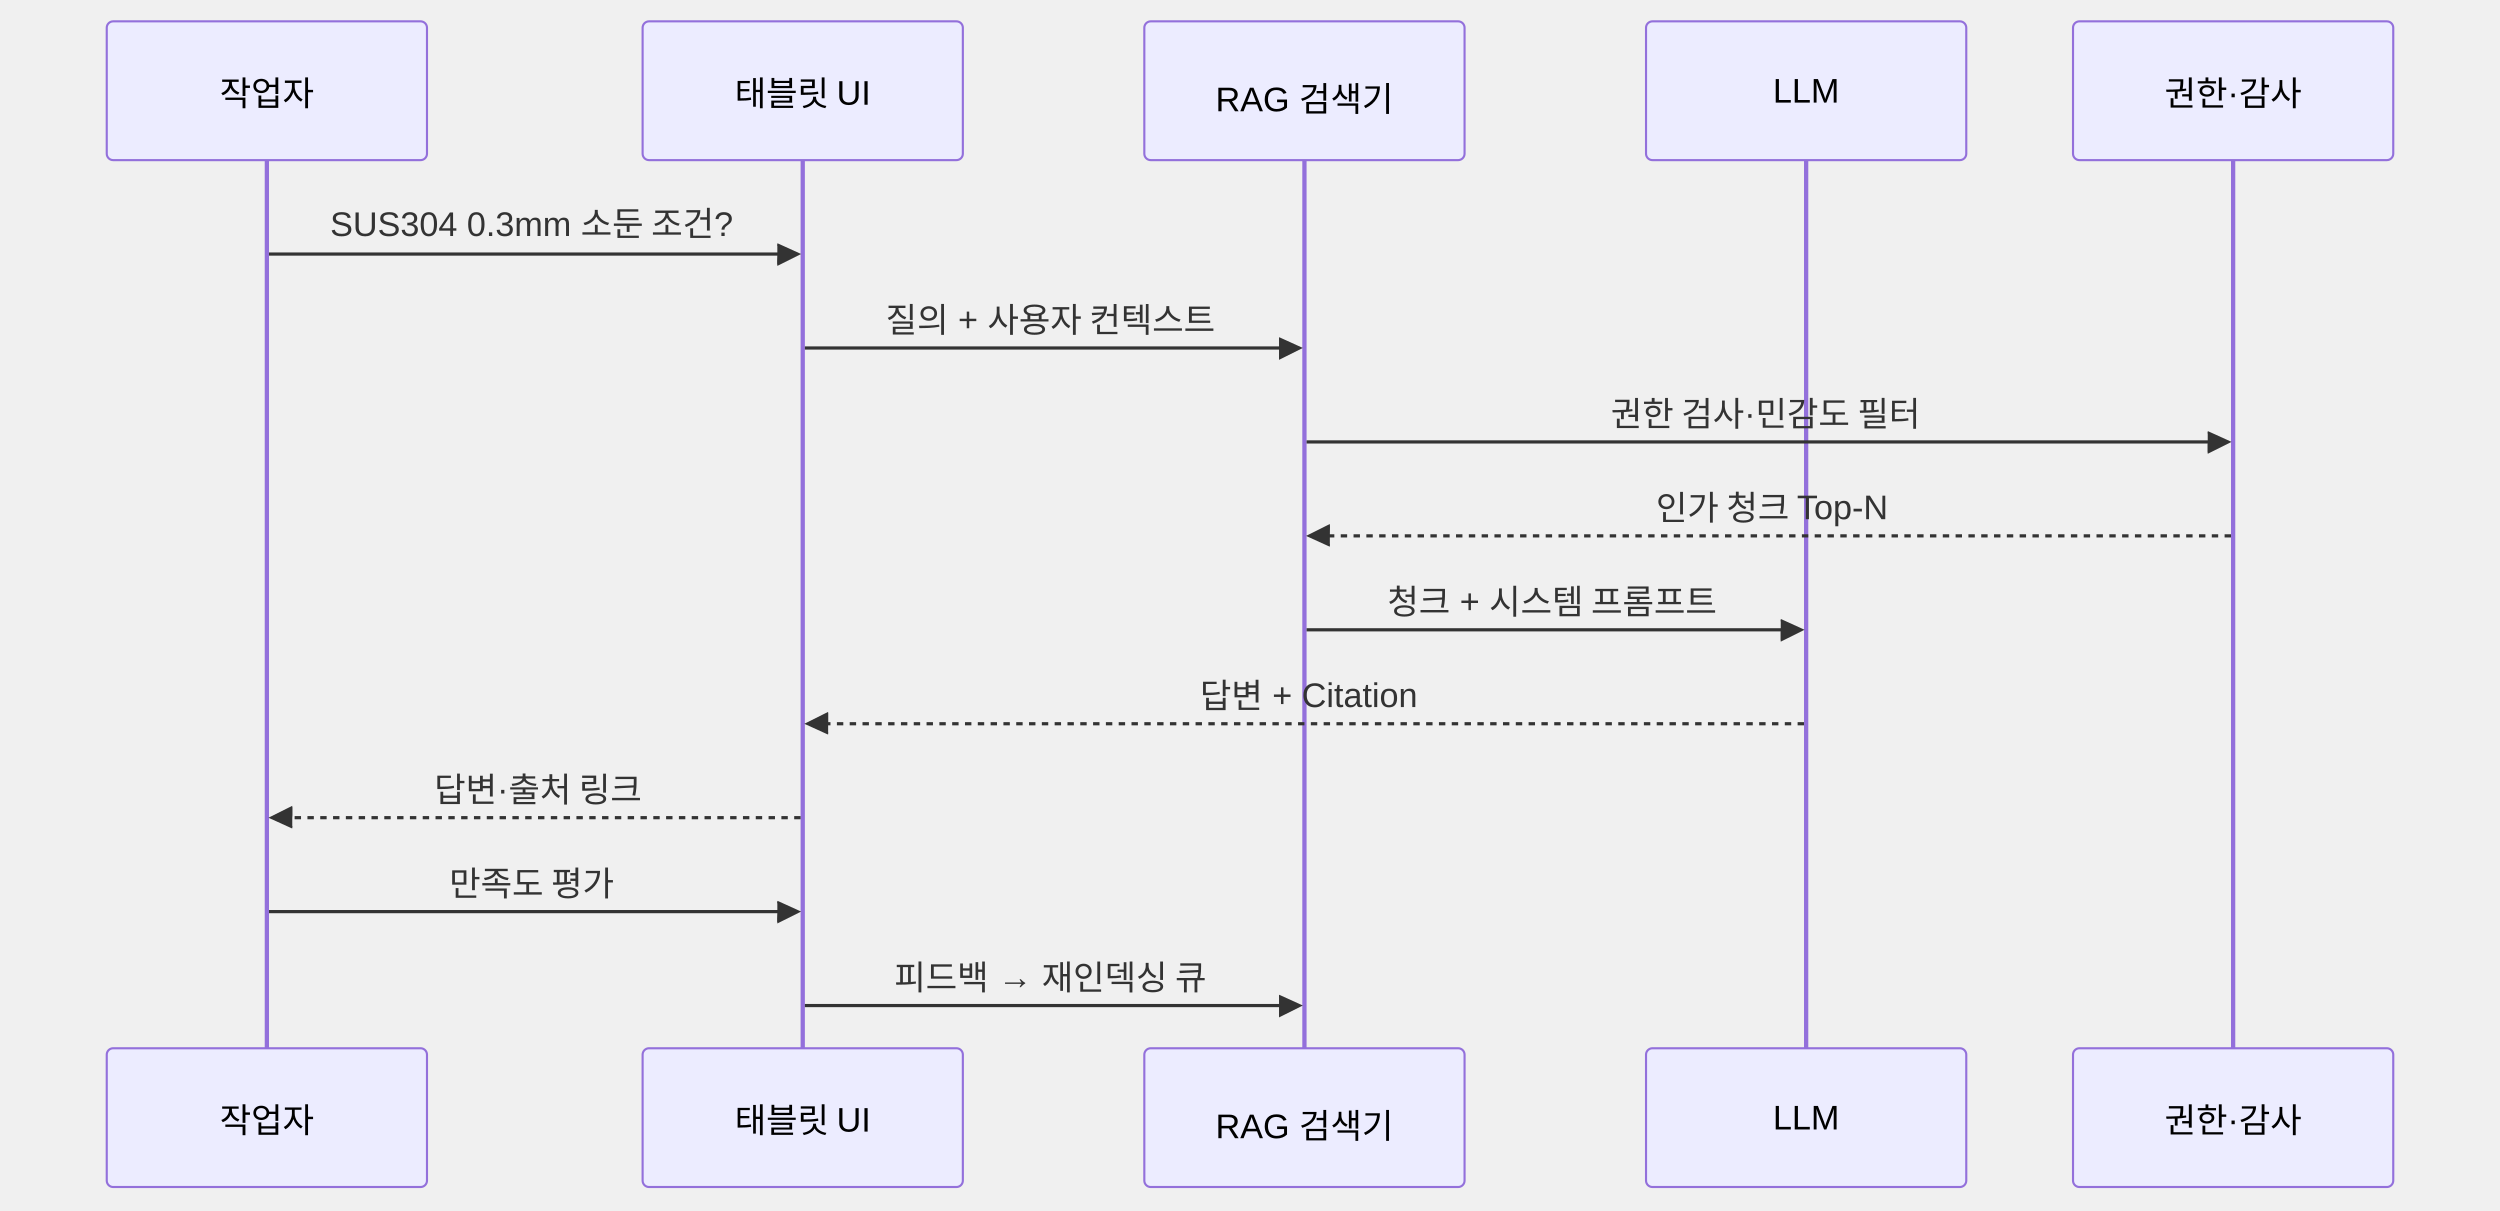
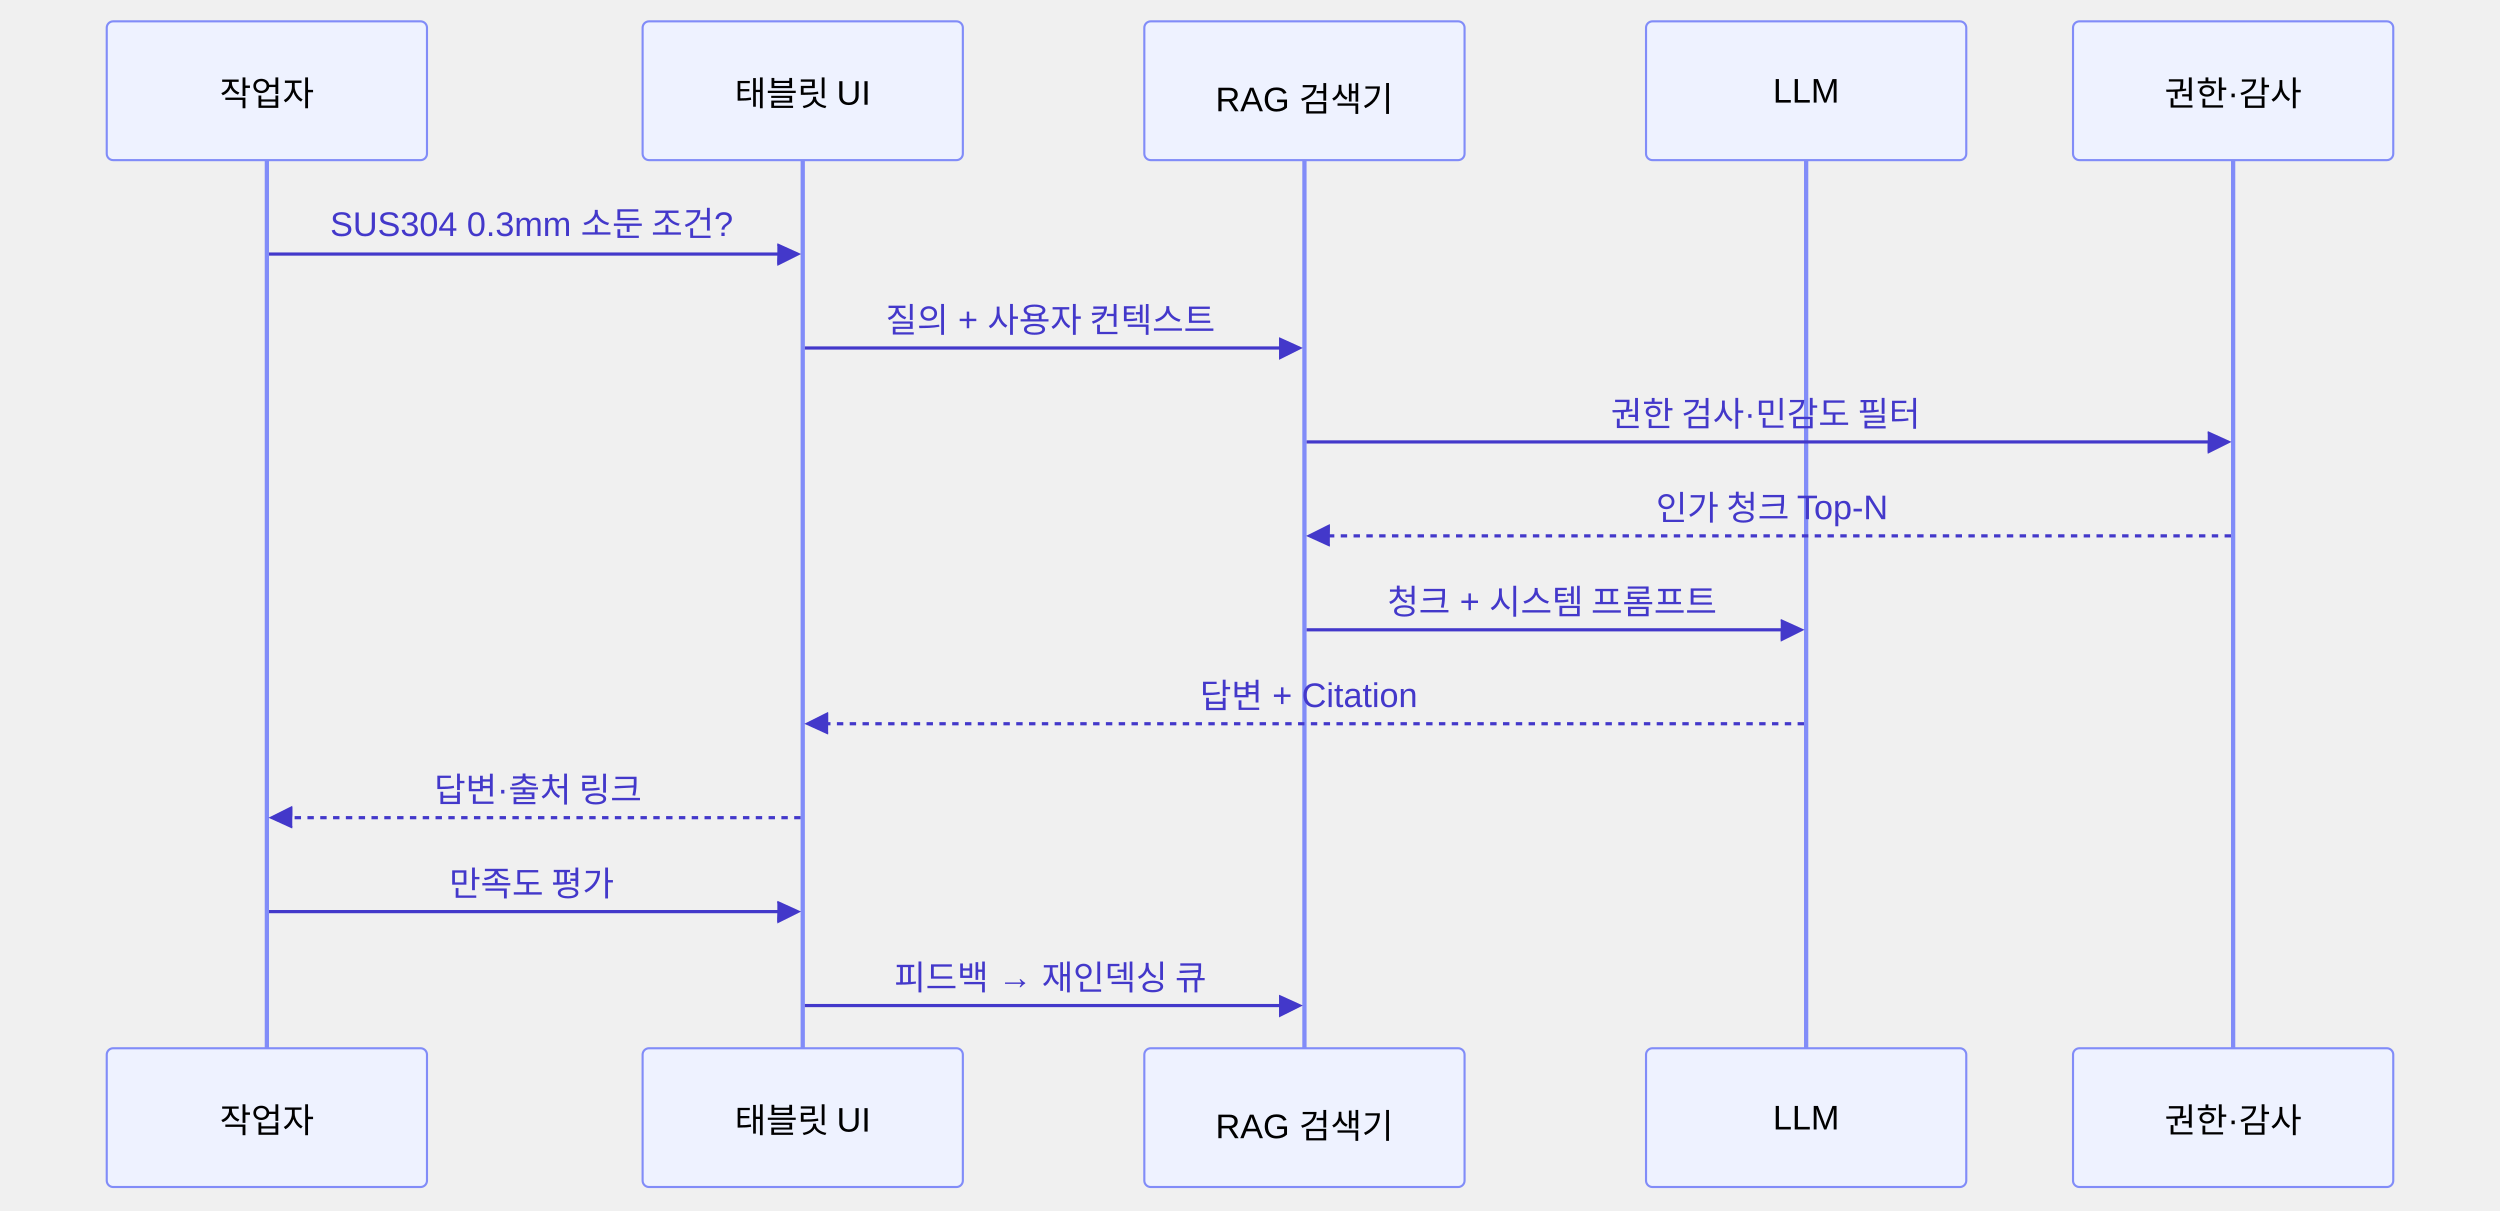
<svg xmlns="http://www.w3.org/2000/svg" id="my-svg" width="100%" style="max-width: 1171px; background-color: white;" viewBox="-50 -10 1171 567" role="graphics-document document" aria-roledescription="sequence">
  <g>
    <rect x="921" y="481" fill="#eaeaea" stroke="#666" width="150" height="65" name="K" rx="3" ry="3" class="actor actor-bottom" />
    <text x="996" y="513.5" dominant-baseline="central" alignment-baseline="central" class="actor actor-box" style="text-anchor: middle; font-size: 16px; font-weight: 400;">
      <tspan x="996" dy="0">권한·감사</tspan>
    </text>
  </g>
  <g>
    <rect x="721" y="481" fill="#eaeaea" stroke="#666" width="150" height="65" name="L" rx="3" ry="3" class="actor actor-bottom" />
    <text x="796" y="513.5" dominant-baseline="central" alignment-baseline="central" class="actor actor-box" style="text-anchor: middle; font-size: 16px; font-weight: 400;">
      <tspan x="796" dy="0">LLM</tspan>
    </text>
  </g>
  <g>
    <rect x="486" y="481" fill="#eaeaea" stroke="#666" width="150" height="65" name="R" rx="3" ry="3" class="actor actor-bottom" />
    <text x="561" y="513.5" dominant-baseline="central" alignment-baseline="central" class="actor actor-box" style="text-anchor: middle; font-size: 16px; font-weight: 400;">
      <tspan x="561" dy="0">RAG 검색기</tspan>
    </text>
  </g>
  <g>
    <rect x="251" y="481" fill="#eaeaea" stroke="#666" width="150" height="65" name="T" rx="3" ry="3" class="actor actor-bottom" />
    <text x="326" y="513.5" dominant-baseline="central" alignment-baseline="central" class="actor actor-box" style="text-anchor: middle; font-size: 16px; font-weight: 400;">
      <tspan x="326" dy="0">태블릿 UI</tspan>
    </text>
  </g>
  <g>
    <rect x="0" y="481" fill="#eaeaea" stroke="#666" width="150" height="65" name="W" rx="3" ry="3" class="actor actor-bottom" />
    <text x="75" y="513.5" dominant-baseline="central" alignment-baseline="central" class="actor actor-box" style="text-anchor: middle; font-size: 16px; font-weight: 400;">
      <tspan x="75" dy="0">작업자</tspan>
    </text>
  </g>
  <g>
    <line id="actor4" x1="996" y1="65" x2="996" y2="481" class="actor-line 200" stroke-width="0.5px" stroke="#999" name="K" data-et="life-line" data-id="K" />
    <g id="root-4" data-et="participant" data-type="participant" data-id="K">
      <rect x="921" y="0" fill="#eaeaea" stroke="#666" width="150" height="65" name="K" rx="3" ry="3" class="actor actor-top" />
      <text x="996" y="32.5" dominant-baseline="central" alignment-baseline="central" class="actor actor-box" style="text-anchor: middle; font-size: 16px; font-weight: 400;">
        <tspan x="996" dy="0">권한·감사</tspan>
      </text>
    </g>
  </g>
  <g>
    <line id="actor3" x1="796" y1="65" x2="796" y2="481" class="actor-line 200" stroke-width="0.5px" stroke="#999" name="L" data-et="life-line" data-id="L" />
    <g id="root-3" data-et="participant" data-type="participant" data-id="L">
      <rect x="721" y="0" fill="#eaeaea" stroke="#666" width="150" height="65" name="L" rx="3" ry="3" class="actor actor-top" />
      <text x="796" y="32.5" dominant-baseline="central" alignment-baseline="central" class="actor actor-box" style="text-anchor: middle; font-size: 16px; font-weight: 400;">
        <tspan x="796" dy="0">LLM</tspan>
      </text>
    </g>
  </g>
  <g>
    <line id="actor2" x1="561" y1="65" x2="561" y2="481" class="actor-line 200" stroke-width="0.5px" stroke="#999" name="R" data-et="life-line" data-id="R" />
    <g id="root-2" data-et="participant" data-type="participant" data-id="R">
      <rect x="486" y="0" fill="#eaeaea" stroke="#666" width="150" height="65" name="R" rx="3" ry="3" class="actor actor-top" />
      <text x="561" y="32.5" dominant-baseline="central" alignment-baseline="central" class="actor actor-box" style="text-anchor: middle; font-size: 16px; font-weight: 400;">
        <tspan x="561" dy="0">RAG 검색기</tspan>
      </text>
    </g>
  </g>
  <g>
    <line id="actor1" x1="326" y1="65" x2="326" y2="481" class="actor-line 200" stroke-width="0.5px" stroke="#999" name="T" data-et="life-line" data-id="T" />
    <g id="root-1" data-et="participant" data-type="participant" data-id="T">
      <rect x="251" y="0" fill="#eaeaea" stroke="#666" width="150" height="65" name="T" rx="3" ry="3" class="actor actor-top" />
      <text x="326" y="32.5" dominant-baseline="central" alignment-baseline="central" class="actor actor-box" style="text-anchor: middle; font-size: 16px; font-weight: 400;">
        <tspan x="326" dy="0">태블릿 UI</tspan>
      </text>
    </g>
  </g>
  <g>
    <line id="actor0" x1="75" y1="65" x2="75" y2="481" class="actor-line 200" stroke-width="0.5px" stroke="#999" name="W" data-et="life-line" data-id="W" />
    <g id="root-0" data-et="participant" data-type="participant" data-id="W">
      <rect x="0" y="0" fill="#eaeaea" stroke="#666" width="150" height="65" name="W" rx="3" ry="3" class="actor actor-top" />
      <text x="75" y="32.5" dominant-baseline="central" alignment-baseline="central" class="actor actor-box" style="text-anchor: middle; font-size: 16px; font-weight: 400;">
        <tspan x="75" dy="0">작업자</tspan>
      </text>
    </g>
  </g>
-   <style>#my-svg{font-family:"trebuchet ms",verdana,arial,sans-serif;font-size:16px;fill:#333;}@keyframes edge-animation-frame{from{stroke-dashoffset:0;}}@keyframes dash{to{stroke-dashoffset:0;}}#my-svg .edge-animation-slow{stroke-dasharray:9,5!important;stroke-dashoffset:900;animation:dash 50s linear infinite;stroke-linecap:round;}#my-svg .edge-animation-fast{stroke-dasharray:9,5!important;stroke-dashoffset:900;animation:dash 20s linear infinite;stroke-linecap:round;}#my-svg .error-icon{fill:#552222;}#my-svg .error-text{fill:#552222;stroke:#552222;}#my-svg .edge-thickness-normal{stroke-width:1px;}#my-svg .edge-thickness-thick{stroke-width:3.5px;}#my-svg .edge-pattern-solid{stroke-dasharray:0;}#my-svg .edge-thickness-invisible{stroke-width:0;fill:none;}#my-svg .edge-pattern-dashed{stroke-dasharray:3;}#my-svg .edge-pattern-dotted{stroke-dasharray:2;}#my-svg .marker{fill:#333333;stroke:#333333;}#my-svg .marker.cross{stroke:#333333;}#my-svg svg{font-family:"trebuchet ms",verdana,arial,sans-serif;font-size:16px;}#my-svg p{margin:0;}#my-svg .actor{stroke:#9370DB;fill:#ECECFF;stroke-width:1;}#my-svg rect.actor.outer-path[data-look="neo"]{filter:drop-shadow(1px 2px 2px rgba(185, 185, 185, 1));}#my-svg rect.note[data-look="neo"]{stroke:#aaaa33;fill:#fff5ad;filter:drop-shadow(1px 2px 2px rgba(185, 185, 185, 1));}#my-svg text.actor&gt;tspan{fill:black;stroke:none;}#my-svg .actor-line{stroke:#9370DB;}#my-svg .innerArc{stroke-width:1.5;stroke-dasharray:none;}#my-svg .messageLine0{stroke-width:1.5;stroke-dasharray:none;stroke:#333;}#my-svg .messageLine1{stroke-width:1.5;stroke-dasharray:2,2;stroke:#333;}#my-svg [id$="-arrowhead"] path{fill:#333;stroke:#333;}#my-svg .sequenceNumber{fill:white;}#my-svg [id$="-sequencenumber"]{fill:#333;}#my-svg [id$="-crosshead"] path{fill:#333;stroke:#333;}#my-svg .messageText{fill:#333;stroke:none;}#my-svg .labelBox{stroke:#9370DB;fill:#ECECFF;filter:none;}#my-svg .labelText,#my-svg .labelText&gt;tspan{fill:black;stroke:none;}#my-svg .loopText,#my-svg .loopText&gt;tspan{fill:black;stroke:none;}#my-svg .loopLine{stroke-width:2px;stroke-dasharray:2,2;stroke:#9370DB;fill:#9370DB;}#my-svg .note{stroke:#aaaa33;fill:#fff5ad;}#my-svg .noteText,#my-svg .noteText&gt;tspan{fill:black;stroke:none;font-weight:normal;}#my-svg .activation0{fill:#f4f4f4;stroke:#666;}#my-svg .activation1{fill:#f4f4f4;stroke:#666;}#my-svg .activation2{fill:#f4f4f4;stroke:#666;}#my-svg .actorPopupMenu{position:absolute;}#my-svg .actorPopupMenuPanel{position:absolute;fill:#ECECFF;box-shadow:0px 8px 16px 0px rgba(0,0,0,0.2);filter:drop-shadow(3px 5px 2px rgb(0 0 0 / 0.4));}#my-svg .actor-man circle,#my-svg line{fill:#ECECFF;stroke-width:2px;}#my-svg g rect.rect{filter:drop-shadow(1px 2px 2px rgba(185, 185, 185, 1));stroke:#9370DB;}#my-svg .node .neo-node{stroke:#9370DB;}#my-svg [data-look="neo"].node rect,#my-svg [data-look="neo"].cluster rect,#my-svg [data-look="neo"].node polygon{stroke:#9370DB;filter:drop-shadow(1px 2px 2px rgba(185, 185, 185, 1));}#my-svg [data-look="neo"].node path{stroke:#9370DB;stroke-width:1px;}#my-svg [data-look="neo"].node .outer-path{filter:drop-shadow(1px 2px 2px rgba(185, 185, 185, 1));}#my-svg [data-look="neo"].node .neo-line path{stroke:#9370DB;filter:none;}#my-svg [data-look="neo"].node circle{stroke:#9370DB;filter:drop-shadow(1px 2px 2px rgba(185, 185, 185, 1));}#my-svg [data-look="neo"].node circle .state-start{fill:#000000;}#my-svg [data-look="neo"].icon-shape .icon{fill:#9370DB;filter:drop-shadow(1px 2px 2px rgba(185, 185, 185, 1));}#my-svg [data-look="neo"].icon-shape .icon-neo path{stroke:#9370DB;filter:drop-shadow(1px 2px 2px rgba(185, 185, 185, 1));}#my-svg :root{--mermaid-font-family:"trebuchet ms",verdana,arial,sans-serif;}</style>
+   <style>#my-svg{font-family:"Pretendard",verdana,arial,sans-serif;font-size:16px;fill:#4338CA;}@keyframes edge-animation-frame{from{stroke-dashoffset:0;}}@keyframes dash{to{stroke-dashoffset:0;}}#my-svg .edge-animation-slow{stroke-dasharray:9,5!important;stroke-dashoffset:900;animation:dash 50s linear infinite;stroke-linecap:round;}#my-svg .edge-animation-fast{stroke-dasharray:9,5!important;stroke-dashoffset:900;animation:dash 20s linear infinite;stroke-linecap:round;}#my-svg .error-icon{fill:#552222;}#my-svg .error-text{fill:#552222;stroke:#552222;}#my-svg .edge-thickness-normal{stroke-width:1px;}#my-svg .edge-thickness-thick{stroke-width:3.5px;}#my-svg .edge-pattern-solid{stroke-dasharray:0;}#my-svg .edge-thickness-invisible{stroke-width:0;fill:none;}#my-svg .edge-pattern-dashed{stroke-dasharray:3;}#my-svg .edge-pattern-dotted{stroke-dasharray:2;}#my-svg .marker{fill:#333333;stroke:#333333;}#my-svg .marker.cross{stroke:#333333;}#my-svg svg{font-family:"Pretendard",verdana,arial,sans-serif;font-size:16px;}#my-svg p{margin:0;}#my-svg .actor{stroke:#818CF8;fill:#EEF2FF;stroke-width:1;}#my-svg rect.actor.outer-path[data-look="neo"]{filter:drop-shadow(1px 2px 2px rgba(185, 185, 185, 1));}#my-svg rect.note[data-look="neo"]{stroke:#aaaa33;fill:#fff5ad;filter:drop-shadow(1px 2px 2px rgba(185, 185, 185, 1));}#my-svg text.actor&gt;tspan{fill:black;stroke:none;}#my-svg .actor-line{stroke:#818CF8;}#my-svg .innerArc{stroke-width:1.5;stroke-dasharray:none;}#my-svg .messageLine0{stroke-width:1.5;stroke-dasharray:none;stroke:#4338CA;}#my-svg .messageLine1{stroke-width:1.5;stroke-dasharray:2,2;stroke:#4338CA;}#my-svg [id$="-arrowhead"] path{fill:#4338CA;stroke:#4338CA;}#my-svg .sequenceNumber{fill:white;}#my-svg [id$="-sequencenumber"]{fill:#4338CA;}#my-svg [id$="-crosshead"] path{fill:#4338CA;stroke:#4338CA;}#my-svg .messageText{fill:#4338CA;stroke:none;}#my-svg .labelBox{stroke:#818CF8;fill:#EEF2FF;filter:none;}#my-svg .labelText,#my-svg .labelText&gt;tspan{fill:black;stroke:none;}#my-svg .loopText,#my-svg .loopText&gt;tspan{fill:black;stroke:none;}#my-svg .loopLine{stroke-width:2px;stroke-dasharray:2,2;stroke:#818CF8;fill:#818CF8;}#my-svg .note{stroke:#aaaa33;fill:#fff5ad;}#my-svg .noteText,#my-svg .noteText&gt;tspan{fill:black;stroke:none;font-weight:normal;}#my-svg .activation0{fill:#F8FAFC;stroke:#666;}#my-svg .activation1{fill:#F8FAFC;stroke:#666;}#my-svg .activation2{fill:#F8FAFC;stroke:#666;}#my-svg .actorPopupMenu{position:absolute;}#my-svg .actorPopupMenuPanel{position:absolute;fill:#EEF2FF;box-shadow:0px 8px 16px 0px rgba(0,0,0,0.2);filter:drop-shadow(3px 5px 2px rgb(0 0 0 / 0.4));}#my-svg .actor-man circle,#my-svg line{fill:#EEF2FF;stroke-width:2px;}#my-svg g rect.rect{filter:drop-shadow(1px 2px 2px rgba(185, 185, 185, 1));stroke:#818CF8;}#my-svg .node .neo-node{stroke:#818CF8;}#my-svg [data-look="neo"].node rect,#my-svg [data-look="neo"].cluster rect,#my-svg [data-look="neo"].node polygon{stroke:#818CF8;filter:drop-shadow(1px 2px 2px rgba(185, 185, 185, 1));}#my-svg [data-look="neo"].node path{stroke:#818CF8;stroke-width:1px;}#my-svg [data-look="neo"].node .outer-path{filter:drop-shadow(1px 2px 2px rgba(185, 185, 185, 1));}#my-svg [data-look="neo"].node .neo-line path{stroke:#818CF8;filter:none;}#my-svg [data-look="neo"].node circle{stroke:#818CF8;filter:drop-shadow(1px 2px 2px rgba(185, 185, 185, 1));}#my-svg [data-look="neo"].node circle .state-start{fill:#000000;}#my-svg [data-look="neo"].icon-shape .icon{fill:#818CF8;filter:drop-shadow(1px 2px 2px rgba(185, 185, 185, 1));}#my-svg [data-look="neo"].icon-shape .icon-neo path{stroke:#818CF8;filter:drop-shadow(1px 2px 2px rgba(185, 185, 185, 1));}#my-svg :root{--mermaid-font-family:"Pretendard",verdana,arial,sans-serif;}</style>
  <g />
  <defs>
    <symbol id="my-svg-computer" width="24" height="24">
      <path transform="scale(.5)" d="M2 2v13h20v-13h-20zm18 11h-16v-9h16v9zm-10.228 6l.466-1h3.524l.467 1h-4.457zm14.228 3h-24l2-6h2.104l-1.33 4h18.45l-1.297-4h2.073l2 6zm-5-10h-14v-7h14v7z" />
    </symbol>
  </defs>
  <defs>
    <symbol id="my-svg-database" fill-rule="evenodd" clip-rule="evenodd">
      <path transform="scale(.5)" d="M12.258.001l.256.004.255.005.253.008.251.01.249.012.247.015.246.016.242.019.241.02.239.023.236.024.233.027.231.028.229.031.225.032.223.034.22.036.217.038.214.04.211.041.208.043.205.045.201.046.198.048.194.05.191.051.187.053.183.054.18.056.175.057.172.059.168.06.163.061.16.063.155.064.15.066.074.033.073.033.071.034.07.034.069.035.068.035.067.035.066.035.064.036.064.036.062.036.06.036.06.037.058.037.058.037.055.038.055.038.053.038.052.038.051.039.05.039.048.039.047.039.045.04.044.04.043.04.041.04.04.041.039.041.037.041.036.041.034.041.033.042.032.042.03.042.029.042.027.042.026.043.024.043.023.043.021.043.02.043.018.044.017.043.015.044.013.044.012.044.011.045.009.044.007.045.006.045.004.045.002.045.001.045v17l-.001.045-.002.045-.004.045-.006.045-.007.045-.009.044-.011.045-.012.044-.013.044-.015.044-.017.043-.018.044-.02.043-.021.043-.023.043-.024.043-.026.043-.027.042-.029.042-.03.042-.032.042-.033.042-.034.041-.036.041-.037.041-.039.041-.04.041-.041.04-.043.04-.044.04-.045.04-.047.039-.048.039-.05.039-.051.039-.052.038-.053.038-.055.038-.055.038-.058.037-.058.037-.06.037-.06.036-.062.036-.064.036-.064.036-.066.035-.067.035-.068.035-.069.035-.07.034-.071.034-.073.033-.074.033-.15.066-.155.064-.16.063-.163.061-.168.06-.172.059-.175.057-.18.056-.183.054-.187.053-.191.051-.194.05-.198.048-.201.046-.205.045-.208.043-.211.041-.214.04-.217.038-.22.036-.223.034-.225.032-.229.031-.231.028-.233.027-.236.024-.239.023-.241.02-.242.019-.246.016-.247.015-.249.012-.251.01-.253.008-.255.005-.256.004-.258.001-.258-.001-.256-.004-.255-.005-.253-.008-.251-.01-.249-.012-.247-.015-.245-.016-.243-.019-.241-.02-.238-.023-.236-.024-.234-.027-.231-.028-.228-.031-.226-.032-.223-.034-.22-.036-.217-.038-.214-.04-.211-.041-.208-.043-.204-.045-.201-.046-.198-.048-.195-.05-.19-.051-.187-.053-.184-.054-.179-.056-.176-.057-.172-.059-.167-.06-.164-.061-.159-.063-.155-.064-.151-.066-.074-.033-.072-.033-.072-.034-.07-.034-.069-.035-.068-.035-.067-.035-.066-.035-.064-.036-.063-.036-.062-.036-.061-.036-.06-.037-.058-.037-.057-.037-.056-.038-.055-.038-.053-.038-.052-.038-.051-.039-.049-.039-.049-.039-.046-.039-.046-.04-.044-.04-.043-.04-.041-.04-.04-.041-.039-.041-.037-.041-.036-.041-.034-.041-.033-.042-.032-.042-.03-.042-.029-.042-.027-.042-.026-.043-.024-.043-.023-.043-.021-.043-.02-.043-.018-.044-.017-.043-.015-.044-.013-.044-.012-.044-.011-.045-.009-.044-.007-.045-.006-.045-.004-.045-.002-.045-.001-.045v-17l.001-.045.002-.045.004-.045.006-.045.007-.045.009-.044.011-.045.012-.044.013-.044.015-.044.017-.043.018-.044.02-.043.021-.043.023-.043.024-.043.026-.043.027-.042.029-.042.03-.042.032-.042.033-.042.034-.041.036-.041.037-.041.039-.041.04-.041.041-.04.043-.04.044-.04.046-.04.046-.039.049-.039.049-.039.051-.039.052-.038.053-.038.055-.038.056-.038.057-.037.058-.037.06-.037.061-.036.062-.036.063-.036.064-.036.066-.035.067-.035.068-.035.069-.035.07-.034.072-.034.072-.033.074-.033.151-.066.155-.064.159-.063.164-.061.167-.06.172-.059.176-.057.179-.056.184-.054.187-.053.19-.051.195-.05.198-.048.201-.046.204-.045.208-.043.211-.041.214-.04.217-.038.22-.036.223-.034.226-.032.228-.031.231-.028.234-.027.236-.024.238-.023.241-.02.243-.019.245-.016.247-.015.249-.012.251-.01.253-.008.255-.005.256-.004.258-.001.258.001zm-9.258 20.499v.01l.001.021.003.021.004.022.005.021.006.022.007.022.009.023.01.022.011.023.012.023.013.023.015.023.016.024.017.023.018.024.019.024.021.024.022.025.023.024.024.025.052.049.056.05.061.051.066.051.07.051.075.051.079.052.084.052.088.052.092.052.097.052.102.051.105.052.11.052.114.051.119.051.123.051.127.05.131.05.135.05.139.048.144.049.147.047.152.047.155.047.16.045.163.045.167.043.171.043.176.041.178.041.183.039.187.039.19.037.194.035.197.035.202.033.204.031.209.03.212.029.216.027.219.025.222.024.226.021.23.02.233.018.236.016.24.015.243.012.246.01.249.008.253.005.256.004.259.001.26-.001.257-.004.254-.005.25-.008.247-.011.244-.012.241-.014.237-.016.233-.018.231-.021.226-.021.224-.024.22-.026.216-.027.212-.028.21-.031.205-.031.202-.034.198-.034.194-.036.191-.037.187-.039.183-.04.179-.04.175-.042.172-.043.168-.044.163-.045.16-.046.155-.046.152-.047.148-.048.143-.049.139-.049.136-.05.131-.05.126-.05.123-.051.118-.052.114-.051.11-.052.106-.052.101-.052.096-.052.092-.052.088-.053.083-.051.079-.052.074-.052.07-.051.065-.051.06-.051.056-.05.051-.05.023-.024.023-.025.021-.024.02-.024.019-.024.018-.024.017-.024.015-.023.014-.024.013-.023.012-.023.01-.023.01-.022.008-.022.006-.022.006-.022.004-.022.004-.021.001-.021.001-.021v-4.127l-.077.055-.08.053-.083.054-.085.053-.087.052-.09.052-.093.051-.095.05-.097.05-.1.049-.102.049-.105.048-.106.047-.109.047-.111.046-.114.045-.115.045-.118.044-.12.043-.122.042-.124.042-.126.041-.128.04-.13.04-.132.038-.134.038-.135.037-.138.037-.139.035-.142.035-.143.034-.144.033-.147.032-.148.031-.15.03-.151.03-.153.029-.154.027-.156.027-.158.026-.159.025-.161.024-.162.023-.163.022-.165.021-.166.02-.167.019-.169.018-.169.017-.171.016-.173.015-.173.014-.175.013-.175.012-.177.011-.178.01-.179.008-.179.008-.181.006-.182.005-.182.004-.184.003-.184.002h-.37l-.184-.002-.184-.003-.182-.004-.182-.005-.181-.006-.179-.008-.179-.008-.178-.01-.176-.011-.176-.012-.175-.013-.173-.014-.172-.015-.171-.016-.17-.017-.169-.018-.167-.019-.166-.02-.165-.021-.163-.022-.162-.023-.161-.024-.159-.025-.157-.026-.156-.027-.155-.027-.153-.029-.151-.03-.15-.03-.148-.031-.146-.032-.145-.033-.143-.034-.141-.035-.14-.035-.137-.037-.136-.037-.134-.038-.132-.038-.13-.04-.128-.04-.126-.041-.124-.042-.122-.042-.12-.044-.117-.043-.116-.045-.113-.045-.112-.046-.109-.047-.106-.047-.105-.048-.102-.049-.1-.049-.097-.05-.095-.05-.093-.052-.09-.051-.087-.052-.085-.053-.083-.054-.08-.054-.077-.054v4.127zm0-5.654v.011l.001.021.003.021.004.021.005.022.006.022.007.022.009.022.01.022.011.023.012.023.013.023.015.024.016.023.017.024.018.024.019.024.021.024.022.024.023.025.024.024.052.05.056.05.061.05.066.051.07.051.075.052.079.051.084.052.088.052.092.052.097.052.102.052.105.052.11.051.114.051.119.052.123.05.127.051.131.05.135.049.139.049.144.048.147.048.152.047.155.046.16.045.163.045.167.044.171.042.176.042.178.04.183.04.187.038.19.037.194.036.197.034.202.033.204.032.209.03.212.028.216.027.219.025.222.024.226.022.23.02.233.018.236.016.24.014.243.012.246.01.249.008.253.006.256.003.259.001.26-.001.257-.003.254-.006.25-.008.247-.01.244-.012.241-.015.237-.016.233-.018.231-.02.226-.022.224-.024.22-.025.216-.027.212-.029.21-.03.205-.032.202-.033.198-.035.194-.036.191-.037.187-.039.183-.039.179-.041.175-.042.172-.043.168-.044.163-.045.16-.045.155-.047.152-.047.148-.048.143-.048.139-.05.136-.049.131-.05.126-.051.123-.051.118-.051.114-.052.11-.052.106-.052.101-.052.096-.052.092-.052.088-.052.083-.052.079-.052.074-.051.07-.052.065-.051.06-.05.056-.051.051-.049.023-.025.023-.024.021-.025.02-.024.019-.024.018-.024.017-.024.015-.023.014-.023.013-.024.012-.022.01-.023.01-.023.008-.022.006-.022.006-.022.004-.021.004-.022.001-.021.001-.021v-4.139l-.077.054-.08.054-.083.054-.085.052-.087.053-.09.051-.093.051-.095.051-.097.05-.1.049-.102.049-.105.048-.106.047-.109.047-.111.046-.114.045-.115.044-.118.044-.12.044-.122.042-.124.042-.126.041-.128.04-.13.039-.132.039-.134.038-.135.037-.138.036-.139.036-.142.035-.143.033-.144.033-.147.033-.148.031-.15.03-.151.03-.153.028-.154.028-.156.027-.158.026-.159.025-.161.024-.162.023-.163.022-.165.021-.166.02-.167.019-.169.018-.169.017-.171.016-.173.015-.173.014-.175.013-.175.012-.177.011-.178.009-.179.009-.179.007-.181.007-.182.005-.182.004-.184.003-.184.002h-.37l-.184-.002-.184-.003-.182-.004-.182-.005-.181-.007-.179-.007-.179-.009-.178-.009-.176-.011-.176-.012-.175-.013-.173-.014-.172-.015-.171-.016-.17-.017-.169-.018-.167-.019-.166-.02-.165-.021-.163-.022-.162-.023-.161-.024-.159-.025-.157-.026-.156-.027-.155-.028-.153-.028-.151-.03-.15-.03-.148-.031-.146-.033-.145-.033-.143-.033-.141-.035-.14-.036-.137-.036-.136-.037-.134-.038-.132-.039-.13-.039-.128-.04-.126-.041-.124-.042-.122-.043-.12-.043-.117-.044-.116-.044-.113-.046-.112-.046-.109-.046-.106-.047-.105-.048-.102-.049-.1-.049-.097-.05-.095-.051-.093-.051-.09-.051-.087-.053-.085-.052-.083-.054-.08-.054-.077-.054v4.139zm0-5.666v.011l.001.02.003.022.004.021.005.022.006.021.007.022.009.023.01.022.011.023.012.023.013.023.015.023.016.024.017.024.018.023.019.024.021.025.022.024.023.024.024.025.052.05.056.05.061.05.066.051.07.051.075.052.079.051.084.052.088.052.092.052.097.052.102.052.105.051.11.052.114.051.119.051.123.051.127.05.131.05.135.05.139.049.144.048.147.048.152.047.155.046.16.045.163.045.167.043.171.043.176.042.178.04.183.04.187.038.19.037.194.036.197.034.202.033.204.032.209.03.212.028.216.027.219.025.222.024.226.021.23.02.233.018.236.017.24.014.243.012.246.01.249.008.253.006.256.003.259.001.26-.001.257-.003.254-.006.25-.008.247-.01.244-.013.241-.014.237-.016.233-.018.231-.02.226-.022.224-.024.22-.025.216-.027.212-.029.21-.03.205-.032.202-.033.198-.035.194-.036.191-.037.187-.039.183-.039.179-.041.175-.042.172-.043.168-.044.163-.045.16-.045.155-.047.152-.047.148-.048.143-.049.139-.049.136-.049.131-.051.126-.05.123-.051.118-.052.114-.051.11-.052.106-.052.101-.052.096-.052.092-.052.088-.052.083-.052.079-.052.074-.052.07-.051.065-.051.06-.051.056-.05.051-.049.023-.025.023-.025.021-.024.02-.024.019-.024.018-.024.017-.024.015-.023.014-.024.013-.023.012-.023.01-.022.01-.023.008-.022.006-.022.006-.022.004-.022.004-.021.001-.021.001-.021v-4.153l-.077.054-.08.054-.083.053-.085.053-.087.053-.09.051-.093.051-.095.051-.097.05-.1.049-.102.048-.105.048-.106.048-.109.046-.111.046-.114.046-.115.044-.118.044-.12.043-.122.043-.124.042-.126.041-.128.04-.13.039-.132.039-.134.038-.135.037-.138.036-.139.036-.142.034-.143.034-.144.033-.147.032-.148.032-.15.03-.151.03-.153.028-.154.028-.156.027-.158.026-.159.024-.161.024-.162.023-.163.023-.165.021-.166.02-.167.019-.169.018-.169.017-.171.016-.173.015-.173.014-.175.013-.175.012-.177.01-.178.01-.179.009-.179.007-.181.006-.182.006-.182.004-.184.003-.184.001-.185.001-.185-.001-.184-.001-.184-.003-.182-.004-.182-.006-.181-.006-.179-.007-.179-.009-.178-.01-.176-.01-.176-.012-.175-.013-.173-.014-.172-.015-.171-.016-.17-.017-.169-.018-.167-.019-.166-.02-.165-.021-.163-.023-.162-.023-.161-.024-.159-.024-.157-.026-.156-.027-.155-.028-.153-.028-.151-.03-.15-.03-.148-.032-.146-.032-.145-.033-.143-.034-.141-.034-.14-.036-.137-.036-.136-.037-.134-.038-.132-.039-.13-.039-.128-.041-.126-.041-.124-.041-.122-.043-.12-.043-.117-.044-.116-.044-.113-.046-.112-.046-.109-.046-.106-.048-.105-.048-.102-.048-.1-.05-.097-.049-.095-.051-.093-.051-.09-.052-.087-.052-.085-.053-.083-.053-.08-.054-.077-.054v4.153zm8.74-8.179l-.257.004-.254.005-.25.008-.247.011-.244.012-.241.014-.237.016-.233.018-.231.021-.226.022-.224.023-.22.026-.216.027-.212.028-.21.031-.205.032-.202.033-.198.034-.194.036-.191.038-.187.038-.183.04-.179.041-.175.042-.172.043-.168.043-.163.045-.16.046-.155.046-.152.048-.148.048-.143.048-.139.049-.136.05-.131.05-.126.051-.123.051-.118.051-.114.052-.11.052-.106.052-.101.052-.096.052-.092.052-.088.052-.083.052-.079.052-.074.051-.07.052-.065.051-.06.05-.056.05-.051.05-.023.025-.023.024-.021.024-.02.025-.019.024-.018.024-.017.023-.015.024-.014.023-.013.023-.012.023-.01.023-.01.022-.008.022-.006.023-.006.021-.004.022-.004.021-.001.021-.001.021.001.021.001.021.004.021.004.022.006.021.006.023.008.022.01.022.01.023.012.023.013.023.014.023.015.024.017.023.018.024.019.024.02.025.021.024.023.024.023.025.051.05.056.05.06.05.065.051.07.052.074.051.079.052.083.052.088.052.092.052.096.052.101.052.106.052.11.052.114.052.118.051.123.051.126.051.131.05.136.05.139.049.143.048.148.048.152.048.155.046.16.046.163.045.168.043.172.043.175.042.179.041.183.04.187.038.191.038.194.036.198.034.202.033.205.032.21.031.212.028.216.027.22.026.224.023.226.022.231.021.233.018.237.016.241.014.244.012.247.011.25.008.254.005.257.004.26.001.26-.001.257-.004.254-.005.25-.008.247-.011.244-.012.241-.014.237-.016.233-.018.231-.021.226-.022.224-.023.22-.026.216-.027.212-.028.21-.031.205-.032.202-.033.198-.034.194-.036.191-.038.187-.038.183-.04.179-.041.175-.042.172-.043.168-.043.163-.045.16-.046.155-.046.152-.048.148-.048.143-.048.139-.049.136-.05.131-.05.126-.051.123-.051.118-.051.114-.052.11-.052.106-.052.101-.052.096-.052.092-.052.088-.052.083-.052.079-.052.074-.051.07-.052.065-.051.06-.05.056-.05.051-.05.023-.025.023-.024.021-.024.02-.025.019-.024.018-.024.017-.023.015-.024.014-.023.013-.023.012-.023.01-.023.01-.022.008-.022.006-.023.006-.021.004-.022.004-.021.001-.021.001-.021-.001-.021-.001-.021-.004-.021-.004-.022-.006-.021-.006-.023-.008-.022-.01-.022-.01-.023-.012-.023-.013-.023-.014-.023-.015-.024-.017-.023-.018-.024-.019-.024-.02-.025-.021-.024-.023-.024-.023-.025-.051-.05-.056-.05-.06-.05-.065-.051-.07-.052-.074-.051-.079-.052-.083-.052-.088-.052-.092-.052-.096-.052-.101-.052-.106-.052-.11-.052-.114-.052-.118-.051-.123-.051-.126-.051-.131-.05-.136-.05-.139-.049-.143-.048-.148-.048-.152-.048-.155-.046-.16-.046-.163-.045-.168-.043-.172-.043-.175-.042-.179-.041-.183-.04-.187-.038-.191-.038-.194-.036-.198-.034-.202-.033-.205-.032-.21-.031-.212-.028-.216-.027-.22-.026-.224-.023-.226-.022-.231-.021-.233-.018-.237-.016-.241-.014-.244-.012-.247-.011-.25-.008-.254-.005-.257-.004-.26-.001-.26.001z" />
    </symbol>
  </defs>
  <defs>
    <symbol id="my-svg-clock" width="24" height="24">
      <path transform="scale(.5)" d="M12 2c5.514 0 10 4.486 10 10s-4.486 10-10 10-10-4.486-10-10 4.486-10 10-10zm0-2c-6.627 0-12 5.373-12 12s5.373 12 12 12 12-5.373 12-12-5.373-12-12-12zm5.848 12.459c.202.038.202.333.001.372-1.907.361-6.045 1.111-6.547 1.111-.719 0-1.301-.582-1.301-1.301 0-.512.77-5.447 1.125-7.445.034-.192.312-.181.343.014l.985 6.238 5.394 1.011z" />
    </symbol>
  </defs>
  <defs>
    <marker id="my-svg-arrowhead" refX="7.9" refY="5" markerUnits="userSpaceOnUse" markerWidth="12" markerHeight="12" orient="auto-start-reverse">
      <path d="M -1 0 L 10 5 L 0 10 z" />
    </marker>
  </defs>
  <defs>
    <marker id="my-svg-crosshead" markerWidth="15" markerHeight="8" orient="auto" refX="4" refY="4.5">
      <path fill="none" stroke="#000000" stroke-width="1pt" d="M 1,2 L 6,7 M 6,2 L 1,7" style="stroke-dasharray: 0, 0;" />
    </marker>
  </defs>
  <defs>
    <marker id="my-svg-filled-head" refX="15.5" refY="7" markerWidth="20" markerHeight="28" orient="auto">
      <path d="M 18,7 L9,13 L14,7 L9,1 Z" />
    </marker>
  </defs>
  <defs>
    <marker id="my-svg-sequencenumber" refX="15" refY="15" markerWidth="60" markerHeight="40" orient="auto">
      <circle cx="15" cy="15" r="6" />
    </marker>
  </defs>
  <defs>
    <marker id="my-svg-solidTopArrowHead" refX="7.9" refY="7.25" markerUnits="userSpaceOnUse" markerWidth="12" markerHeight="12" orient="auto-start-reverse">
      <path d="M 0 0 L 10 8 L 0 8 z" />
    </marker>
  </defs>
  <defs>
    <marker id="my-svg-solidBottomArrowHead" refX="7.9" refY="0.75" markerUnits="userSpaceOnUse" markerWidth="12" markerHeight="12" orient="auto-start-reverse">
      <path d="M 0 0 L 10 0 L 0 8 z" />
    </marker>
  </defs>
  <defs>
    <marker id="my-svg-stickTopArrowHead" refX="7.5" refY="7" markerUnits="userSpaceOnUse" markerWidth="12" markerHeight="12" orient="auto-start-reverse">
      <path d="M 0 0 L 7 7" stroke="black" stroke-width="1.5" fill="none" />
    </marker>
  </defs>
  <defs>
    <marker id="my-svg-stickBottomArrowHead" refX="7.5" refY="0" markerUnits="userSpaceOnUse" markerWidth="12" markerHeight="12" orient="auto-start-reverse">
      <path d="M 0 7 L 7 0" stroke="black" stroke-width="1.5" fill="none" />
    </marker>
  </defs>
  <text x="199" y="80" text-anchor="middle" dominant-baseline="middle" alignment-baseline="middle" class="messageText" dy="1em" style="font-size: 16px; font-weight: 400;">SUS304 0.3mm 소둔 조건?</text>
  <line x1="76" y1="109" x2="322" y2="109" class="messageLine0" data-et="message" data-id="i0" data-from="W" data-to="T" stroke-width="2" stroke="none" marker-end="url(#my-svg-arrowhead)" style="fill: none;" />
  <text x="442" y="124" text-anchor="middle" dominant-baseline="middle" alignment-baseline="middle" class="messageText" dy="1em" style="font-size: 16px; font-weight: 400;">질의 + 사용자 컨텍스트</text>
  <line x1="327" y1="153" x2="557" y2="153" class="messageLine0" data-et="message" data-id="i1" data-from="T" data-to="R" stroke-width="2" stroke="none" marker-end="url(#my-svg-arrowhead)" style="fill: none;" />
  <text x="777" y="168" text-anchor="middle" dominant-baseline="middle" alignment-baseline="middle" class="messageText" dy="1em" style="font-size: 16px; font-weight: 400;">권한 검사·민감도 필터</text>
  <line x1="562" y1="197" x2="992" y2="197" class="messageLine0" data-et="message" data-id="i2" data-from="R" data-to="K" stroke-width="2" stroke="none" marker-end="url(#my-svg-arrowhead)" style="fill: none;" />
  <text x="780" y="212" text-anchor="middle" dominant-baseline="middle" alignment-baseline="middle" class="messageText" dy="1em" style="font-size: 16px; font-weight: 400;">인가 청크 Top-N</text>
  <line x1="995" y1="241" x2="565" y2="241" class="messageLine1" data-et="message" data-id="i3" data-from="K" data-to="R" stroke-width="2" stroke="none" marker-end="url(#my-svg-arrowhead)" style="stroke-dasharray: 3, 3; fill: none;" />
  <text x="677" y="256" text-anchor="middle" dominant-baseline="middle" alignment-baseline="middle" class="messageText" dy="1em" style="font-size: 16px; font-weight: 400;">청크 + 시스템 프롬프트</text>
  <line x1="562" y1="285" x2="792" y2="285" class="messageLine0" data-et="message" data-id="i4" data-from="R" data-to="L" stroke-width="2" stroke="none" marker-end="url(#my-svg-arrowhead)" style="fill: none;" />
  <text x="563" y="300" text-anchor="middle" dominant-baseline="middle" alignment-baseline="middle" class="messageText" dy="1em" style="font-size: 16px; font-weight: 400;">답변 + Citation</text>
  <line x1="795" y1="329" x2="330" y2="329" class="messageLine1" data-et="message" data-id="i5" data-from="L" data-to="T" stroke-width="2" stroke="none" marker-end="url(#my-svg-arrowhead)" style="stroke-dasharray: 3, 3; fill: none;" />
  <text x="202" y="344" text-anchor="middle" dominant-baseline="middle" alignment-baseline="middle" class="messageText" dy="1em" style="font-size: 16px; font-weight: 400;">답변·출처 링크</text>
  <line x1="325" y1="373" x2="79" y2="373" class="messageLine1" data-et="message" data-id="i6" data-from="T" data-to="W" stroke-width="2" stroke="none" marker-end="url(#my-svg-arrowhead)" style="stroke-dasharray: 3, 3; fill: none;" />
  <text x="199" y="388" text-anchor="middle" dominant-baseline="middle" alignment-baseline="middle" class="messageText" dy="1em" style="font-size: 16px; font-weight: 400;">만족도 평가</text>
  <line x1="76" y1="417" x2="322" y2="417" class="messageLine0" data-et="message" data-id="i7" data-from="W" data-to="T" stroke-width="2" stroke="none" marker-end="url(#my-svg-arrowhead)" style="fill: none;" />
  <text x="442" y="432" text-anchor="middle" dominant-baseline="middle" alignment-baseline="middle" class="messageText" dy="1em" style="font-size: 16px; font-weight: 400;">피드백 → 재인덱싱 큐</text>
  <line x1="327" y1="461" x2="557" y2="461" class="messageLine0" data-et="message" data-id="i8" data-from="T" data-to="R" stroke-width="2" stroke="none" marker-end="url(#my-svg-arrowhead)" style="fill: none;" />
</svg>
